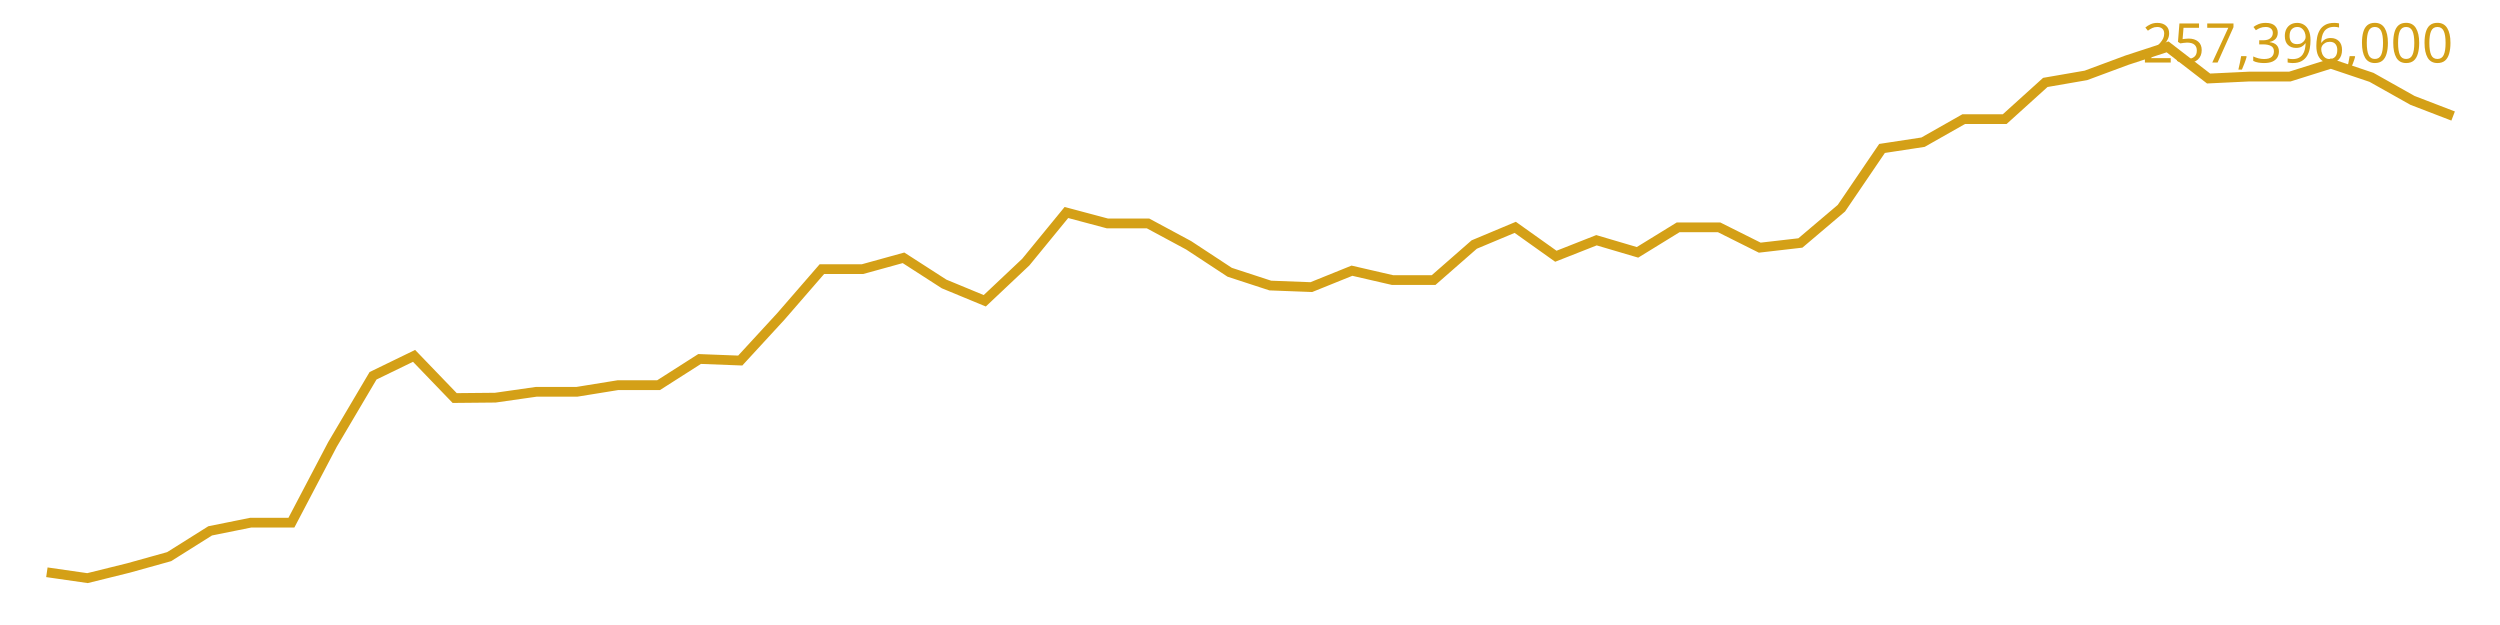
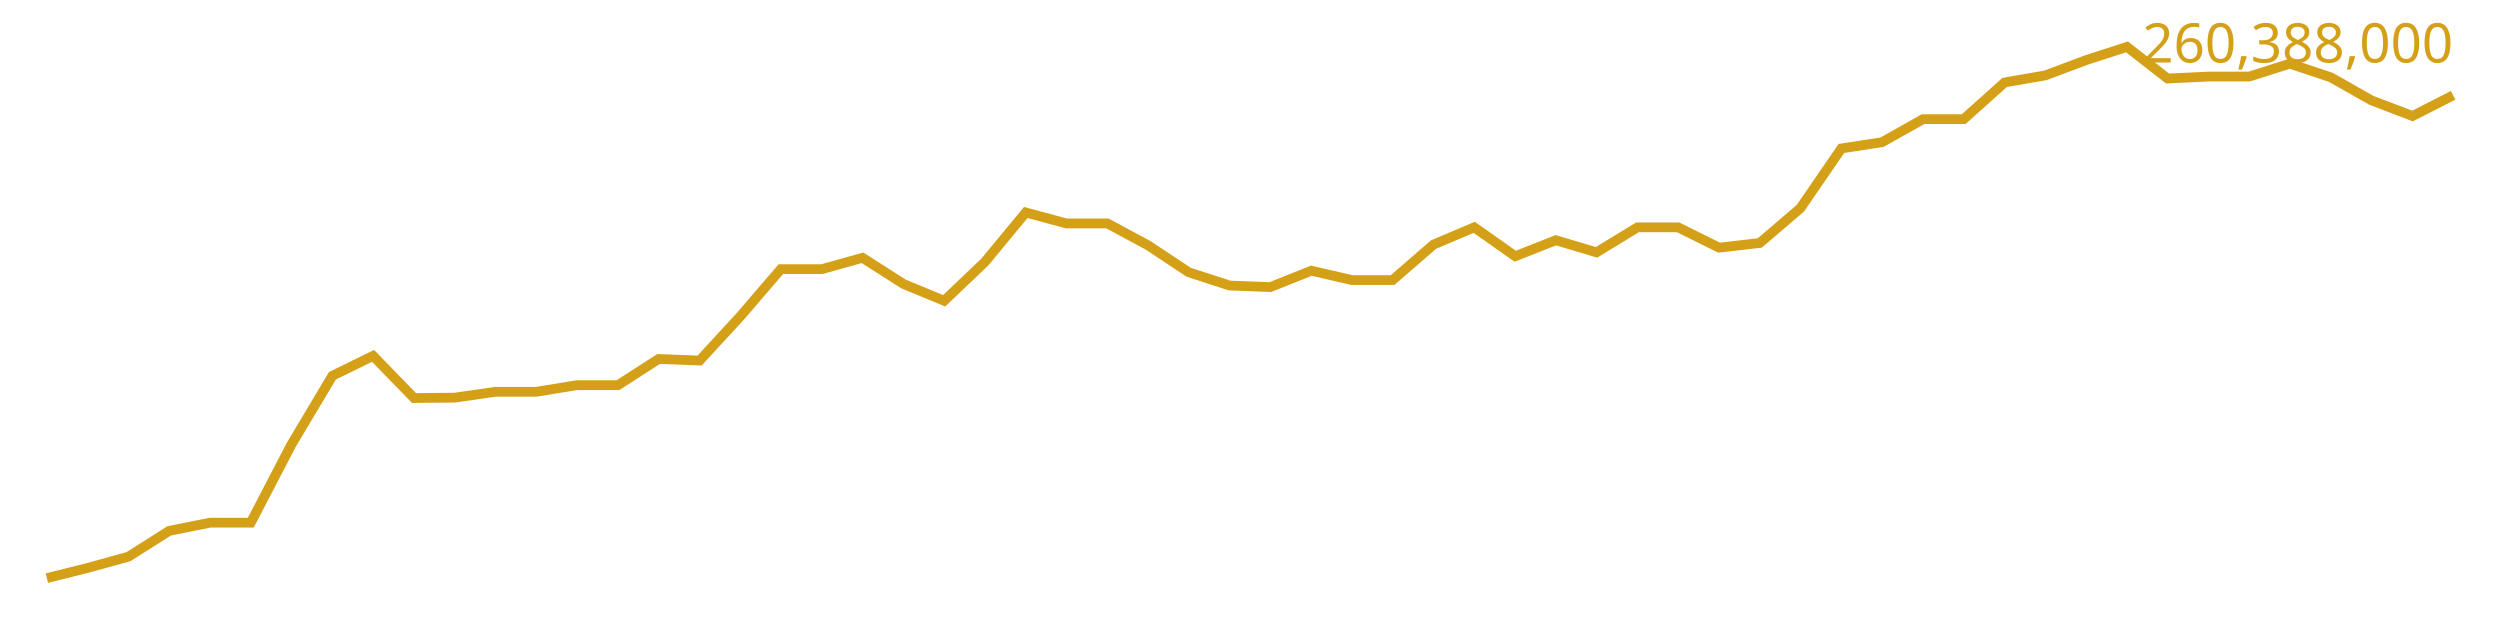
<svg xmlns="http://www.w3.org/2000/svg" viewBox="0 0 640 160" font-family="sans-serif">
-   <polyline fill="none" stroke="#d4a017" stroke-width="2.5" points="12.0,146.5 22.4,148.0 32.9,145.4 43.3,142.5 53.8,135.9 64.2,133.8 74.6,133.8 85.1,113.8 95.5,96.2 106.0,91.1 116.4,101.9 126.8,101.8 137.3,100.3 147.7,100.3 158.2,98.6 168.6,98.6 179.1,91.9 189.5,92.3 199.9,81.0 210.4,68.9 220.8,68.9 231.3,66.0 241.7,72.7 252.1,77.0 262.6,67.1 273.0,54.4 283.5,57.2 293.9,57.2 304.3,62.8 314.8,69.7 325.2,73.1 335.7,73.5 346.1,69.3 356.5,71.7 367.0,71.7 377.4,62.6 387.9,58.2 398.3,65.6 408.7,61.5 419.2,64.6 429.6,58.2 440.1,58.2 450.5,63.4 460.9,62.2 471.4,53.3 481.8,38.0 492.3,36.4 502.7,30.5 513.2,30.5 523.6,21.1 534.0,19.3 544.5,15.4 554.9,12.0 565.4,20.1 575.8,19.6 586.2,19.6 596.7,16.3 607.1,19.8 617.6,25.7 628.0,29.7" />
-   <text x="628" y="16" text-anchor="end" font-size="14" fill="#d4a017">257,396,000</text>
+   <polyline fill="none" stroke="#d4a017" stroke-width="2.5" points="12.0,148.0 22.4,145.4 32.9,142.5 43.3,135.9 53.8,133.8 64.2,133.8 74.6,113.8 85.1,96.2 95.5,91.1 106.0,101.9 116.4,101.8 126.8,100.3 137.3,100.3 147.7,98.6 158.2,98.6 168.6,91.9 179.1,92.3 189.5,81.0 199.9,68.9 210.4,68.9 220.8,66.0 231.3,72.7 241.7,77.0 252.1,67.1 262.6,54.4 273.0,57.2 283.5,57.2 293.9,62.8 304.3,69.7 314.8,73.1 325.2,73.5 335.7,69.3 346.1,71.7 356.5,71.7 367.0,62.6 377.4,58.2 387.9,65.6 398.3,61.5 408.7,64.6 419.2,58.2 429.6,58.2 440.1,63.4 450.5,62.2 460.9,53.3 471.4,38.0 481.8,36.4 492.3,30.5 502.7,30.5 513.2,21.1 523.6,19.3 534.0,15.4 544.5,12.0 554.9,20.1 565.4,19.6 575.8,19.6 586.2,16.3 596.7,19.8 607.1,25.7 617.6,29.7 628.0,24.4" />
+   <text x="628" y="16" text-anchor="end" font-size="14" fill="#d4a017">260,388,000</text>
</svg>
